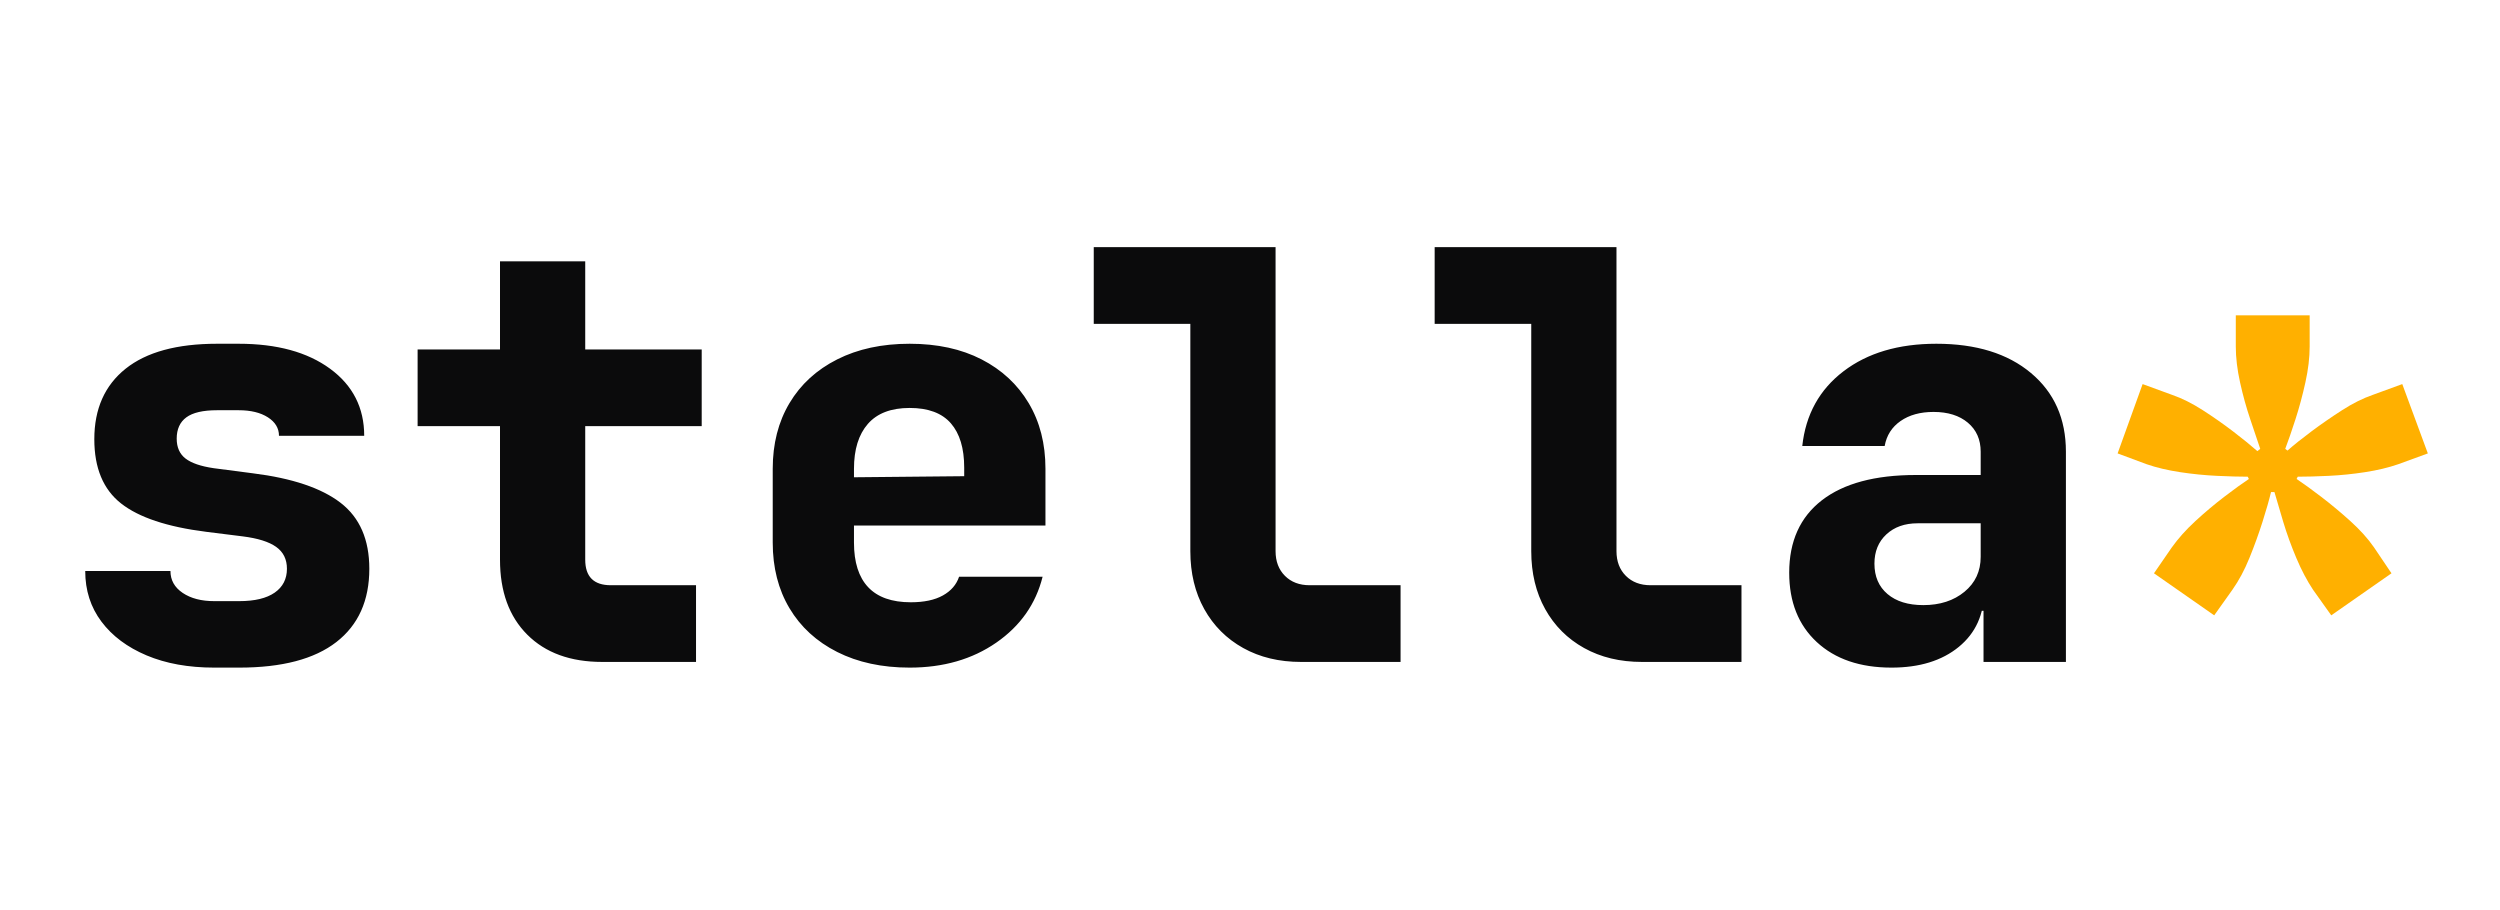
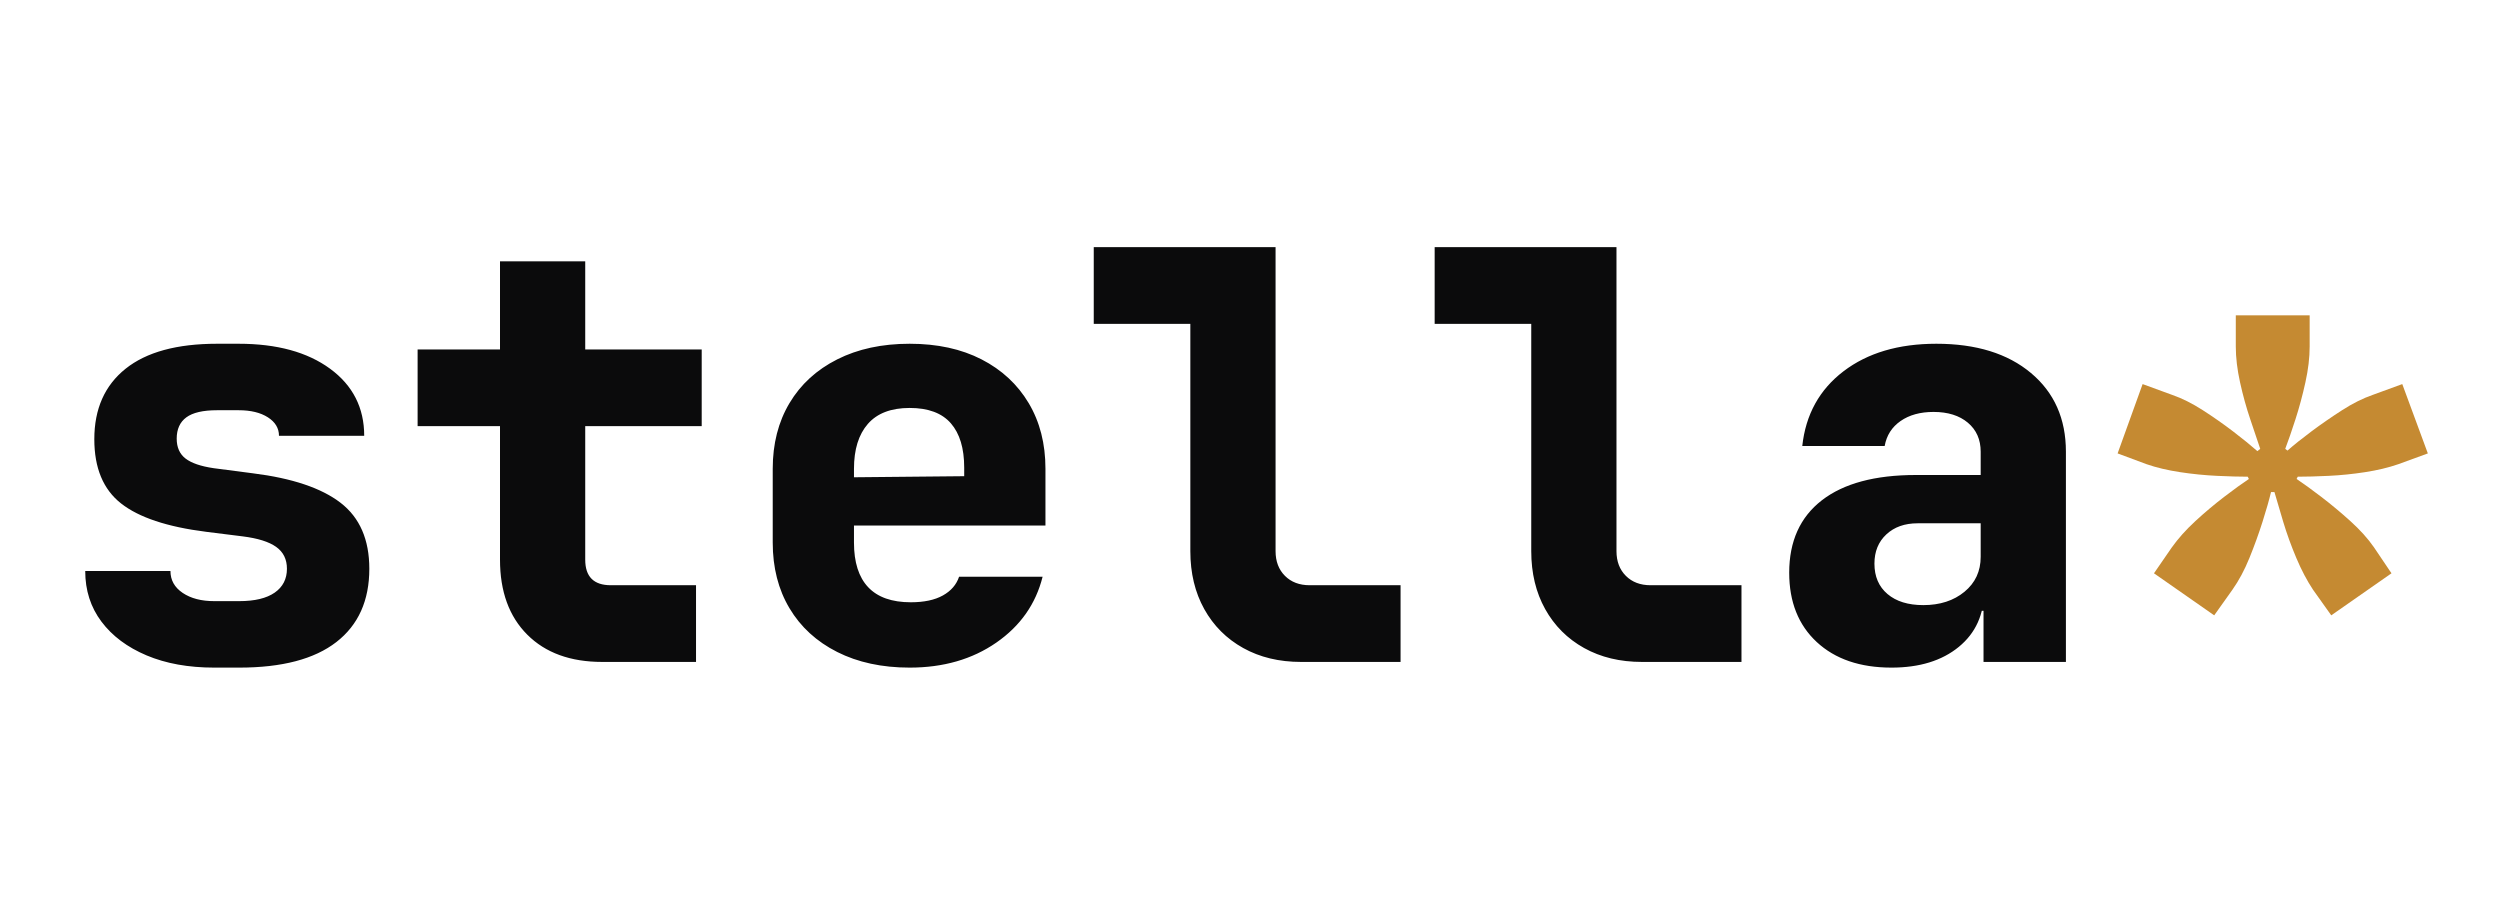
<svg xmlns="http://www.w3.org/2000/svg" width="264" height="96" viewBox="0 0 264 96" fill="none">
  <path d="M22.62 70.5Q18.54 70.5 15.48 69.21Q12.42 67.92 10.71 65.64Q9.0 63.36 9.0 60.3H18.0Q18.0 61.74 19.29 62.61Q20.58 63.48 22.62 63.48H25.26Q27.72 63.48 29.01 62.58Q30.3 61.68 30.3 60.06Q30.3 58.56 29.16 57.75Q28.02 56.94 25.62 56.64L21.78 56.16Q15.6 55.38 12.78 53.16Q9.96 50.94 9.96 46.38Q9.96 41.58 13.26 38.94Q16.56 36.3 22.92 36.3H25.2Q31.26 36.3 34.86 38.94Q38.46 41.58 38.46 46.02H29.46Q29.46 44.82 28.29 44.07Q27.12 43.32 25.2 43.32H22.92Q20.7 43.32 19.68 44.07Q18.66 44.82 18.66 46.32Q18.66 47.7 19.59 48.42Q20.52 49.14 22.56 49.44L26.7 49.98Q32.94 50.76 35.97 53.1Q39.0 55.44 39.0 60.06Q39.0 65.1 35.52 67.8Q32.04 70.5 25.26 70.5Z M63.6 69.9Q58.56 69.9 55.68 67.02Q52.8 64.14 52.8 59.1V45H44.1V36.9H52.8V27.6H61.8V36.9H74.1V45H61.8V59.1Q61.8 61.8 64.5 61.8H73.5V69.9Z M96.06 70.5Q91.68 70.5 88.41 68.85Q85.14 67.2 83.37 64.23Q81.6 61.26 81.6 57.3V49.5Q81.6 45.54 83.37 42.57Q85.14 39.6 88.41 37.95Q91.68 36.3 96.06 36.3Q100.44 36.3 103.65 37.95Q106.86 39.6 108.63 42.57Q110.4 45.54 110.4 49.5V55.5H90.18V57.3Q90.18 60.42 91.68 62.01Q93.18 63.6 96.18 63.6Q98.28 63.6 99.57 62.88Q100.86 62.16 101.28 60.9H110.1Q109.02 65.22 105.21 67.86Q101.4 70.5 96.06 70.5ZM101.82 50.88V49.38Q101.82 46.32 100.41 44.7Q99.0 43.08 96.06 43.08Q93.12 43.08 91.65 44.76Q90.18 46.44 90.18 49.5V50.4L102.42 50.28Z M137.4 69.9Q133.92 69.9 131.28 68.43Q128.64 66.96 127.17 64.32Q125.7 61.68 125.7 58.2V34.2H115.5V26.1H134.7V58.2Q134.7 59.82 135.69 60.81Q136.68 61.8 138.3 61.8H147.9V69.9Z M173.4 69.9Q169.92 69.9 167.28 68.43Q164.64 66.96 163.17 64.32Q161.7 61.68 161.7 58.2V34.2H151.5V26.1H170.7V58.2Q170.7 59.82 171.69 60.81Q172.68 61.8 174.3 61.8H183.9V69.9Z M199.74 70.5Q194.76 70.5 191.85 67.8Q188.94 65.1 188.94 60.48Q188.94 55.5 192.39 52.83Q195.84 50.16 202.32 50.16H209.16V47.7Q209.16 45.78 207.81 44.64Q206.46 43.5 204.18 43.5Q202.08 43.5 200.7 44.46Q199.32 45.42 199.02 47.1H190.32Q190.86 42.12 194.67 39.21Q198.48 36.3 204.48 36.3Q210.78 36.3 214.47 39.39Q218.16 42.48 218.16 47.7V69.9H209.46V64.5H208.02L209.52 62.4Q209.52 66.12 206.85 68.31Q204.18 70.5 199.74 70.5ZM203.1 63.9Q205.74 63.9 207.45 62.49Q209.16 61.08 209.16 58.8V55.26H202.5Q200.46 55.26 199.2 56.43Q197.94 57.6 197.94 59.52Q197.94 61.56 199.32 62.73Q200.7 63.9 203.1 63.9Z" fill="#0B0B0C" />
-   <path d="M233.82 64.98 227.46 60.54 229.32 57.84Q230.34 56.4 231.84 55.02Q233.34 53.64 234.87 52.47Q236.4 51.3 237.48 50.58L237.36 50.34Q236.04 50.34 234.12 50.25Q232.2 50.16 230.22 49.86Q228.24 49.56 226.68 49.02L223.62 47.88L226.26 40.56L229.38 41.7Q230.94 42.24 232.62 43.32Q234.3 44.4 235.83 45.57Q237.36 46.74 238.38 47.64L238.68 47.4Q238.26 46.14 237.63 44.28Q237.0 42.42 236.55 40.38Q236.1 38.34 236.1 36.6V33.3H243.9V36.6Q243.9 38.34 243.45 40.38Q243.0 42.42 242.4 44.28Q241.8 46.14 241.32 47.4L241.56 47.58Q242.58 46.68 244.11 45.54Q245.64 44.4 247.32 43.32Q249.0 42.24 250.56 41.7L253.68 40.56L256.38 47.88L253.26 49.02Q251.7 49.56 249.75 49.86Q247.8 50.16 245.91 50.25Q244.02 50.34 242.64 50.34L242.52 50.58Q243.6 51.3 245.13 52.47Q246.66 53.64 248.19 55.02Q249.72 56.4 250.68 57.78L252.54 60.54L246.18 64.98L244.26 62.28Q243.3 60.84 242.49 58.92Q241.68 57 241.11 55.11Q240.54 53.22 240.18 51.96H239.82Q239.52 53.22 238.92 55.11Q238.32 57 237.54 58.92Q236.76 60.84 235.74 62.28Z" fill="#FFB000" />
+   <path d="M233.82 64.98 227.46 60.54 229.32 57.84Q230.34 56.4 231.84 55.02Q233.34 53.64 234.87 52.47Q236.4 51.3 237.48 50.58L237.36 50.34Q236.04 50.34 234.12 50.25Q232.2 50.16 230.22 49.86Q228.24 49.56 226.68 49.02L223.62 47.88L226.26 40.56L229.38 41.7Q230.94 42.24 232.62 43.32Q234.3 44.4 235.83 45.57Q237.36 46.74 238.38 47.64L238.68 47.4Q238.26 46.14 237.63 44.28Q237.0 42.42 236.55 40.38Q236.1 38.34 236.1 36.6V33.3H243.9V36.6Q243.9 38.34 243.45 40.38Q243.0 42.42 242.4 44.28Q241.8 46.14 241.32 47.4L241.56 47.58Q242.58 46.68 244.11 45.54Q245.64 44.4 247.32 43.32Q249.0 42.24 250.56 41.7L253.68 40.56L256.38 47.88L253.26 49.02Q251.7 49.56 249.75 49.86Q247.8 50.16 245.91 50.25Q244.02 50.34 242.64 50.34L242.52 50.58Q243.6 51.3 245.13 52.47Q246.66 53.64 248.19 55.02Q249.72 56.4 250.68 57.78L252.54 60.54L246.18 64.98L244.26 62.28Q243.3 60.84 242.49 58.92Q241.68 57 241.11 55.11Q240.54 53.22 240.18 51.96H239.82Q239.52 53.22 238.92 55.11Q238.32 57 237.54 58.92Q236.76 60.84 235.74 62.28Z" fill="#C58A32" />
</svg>
